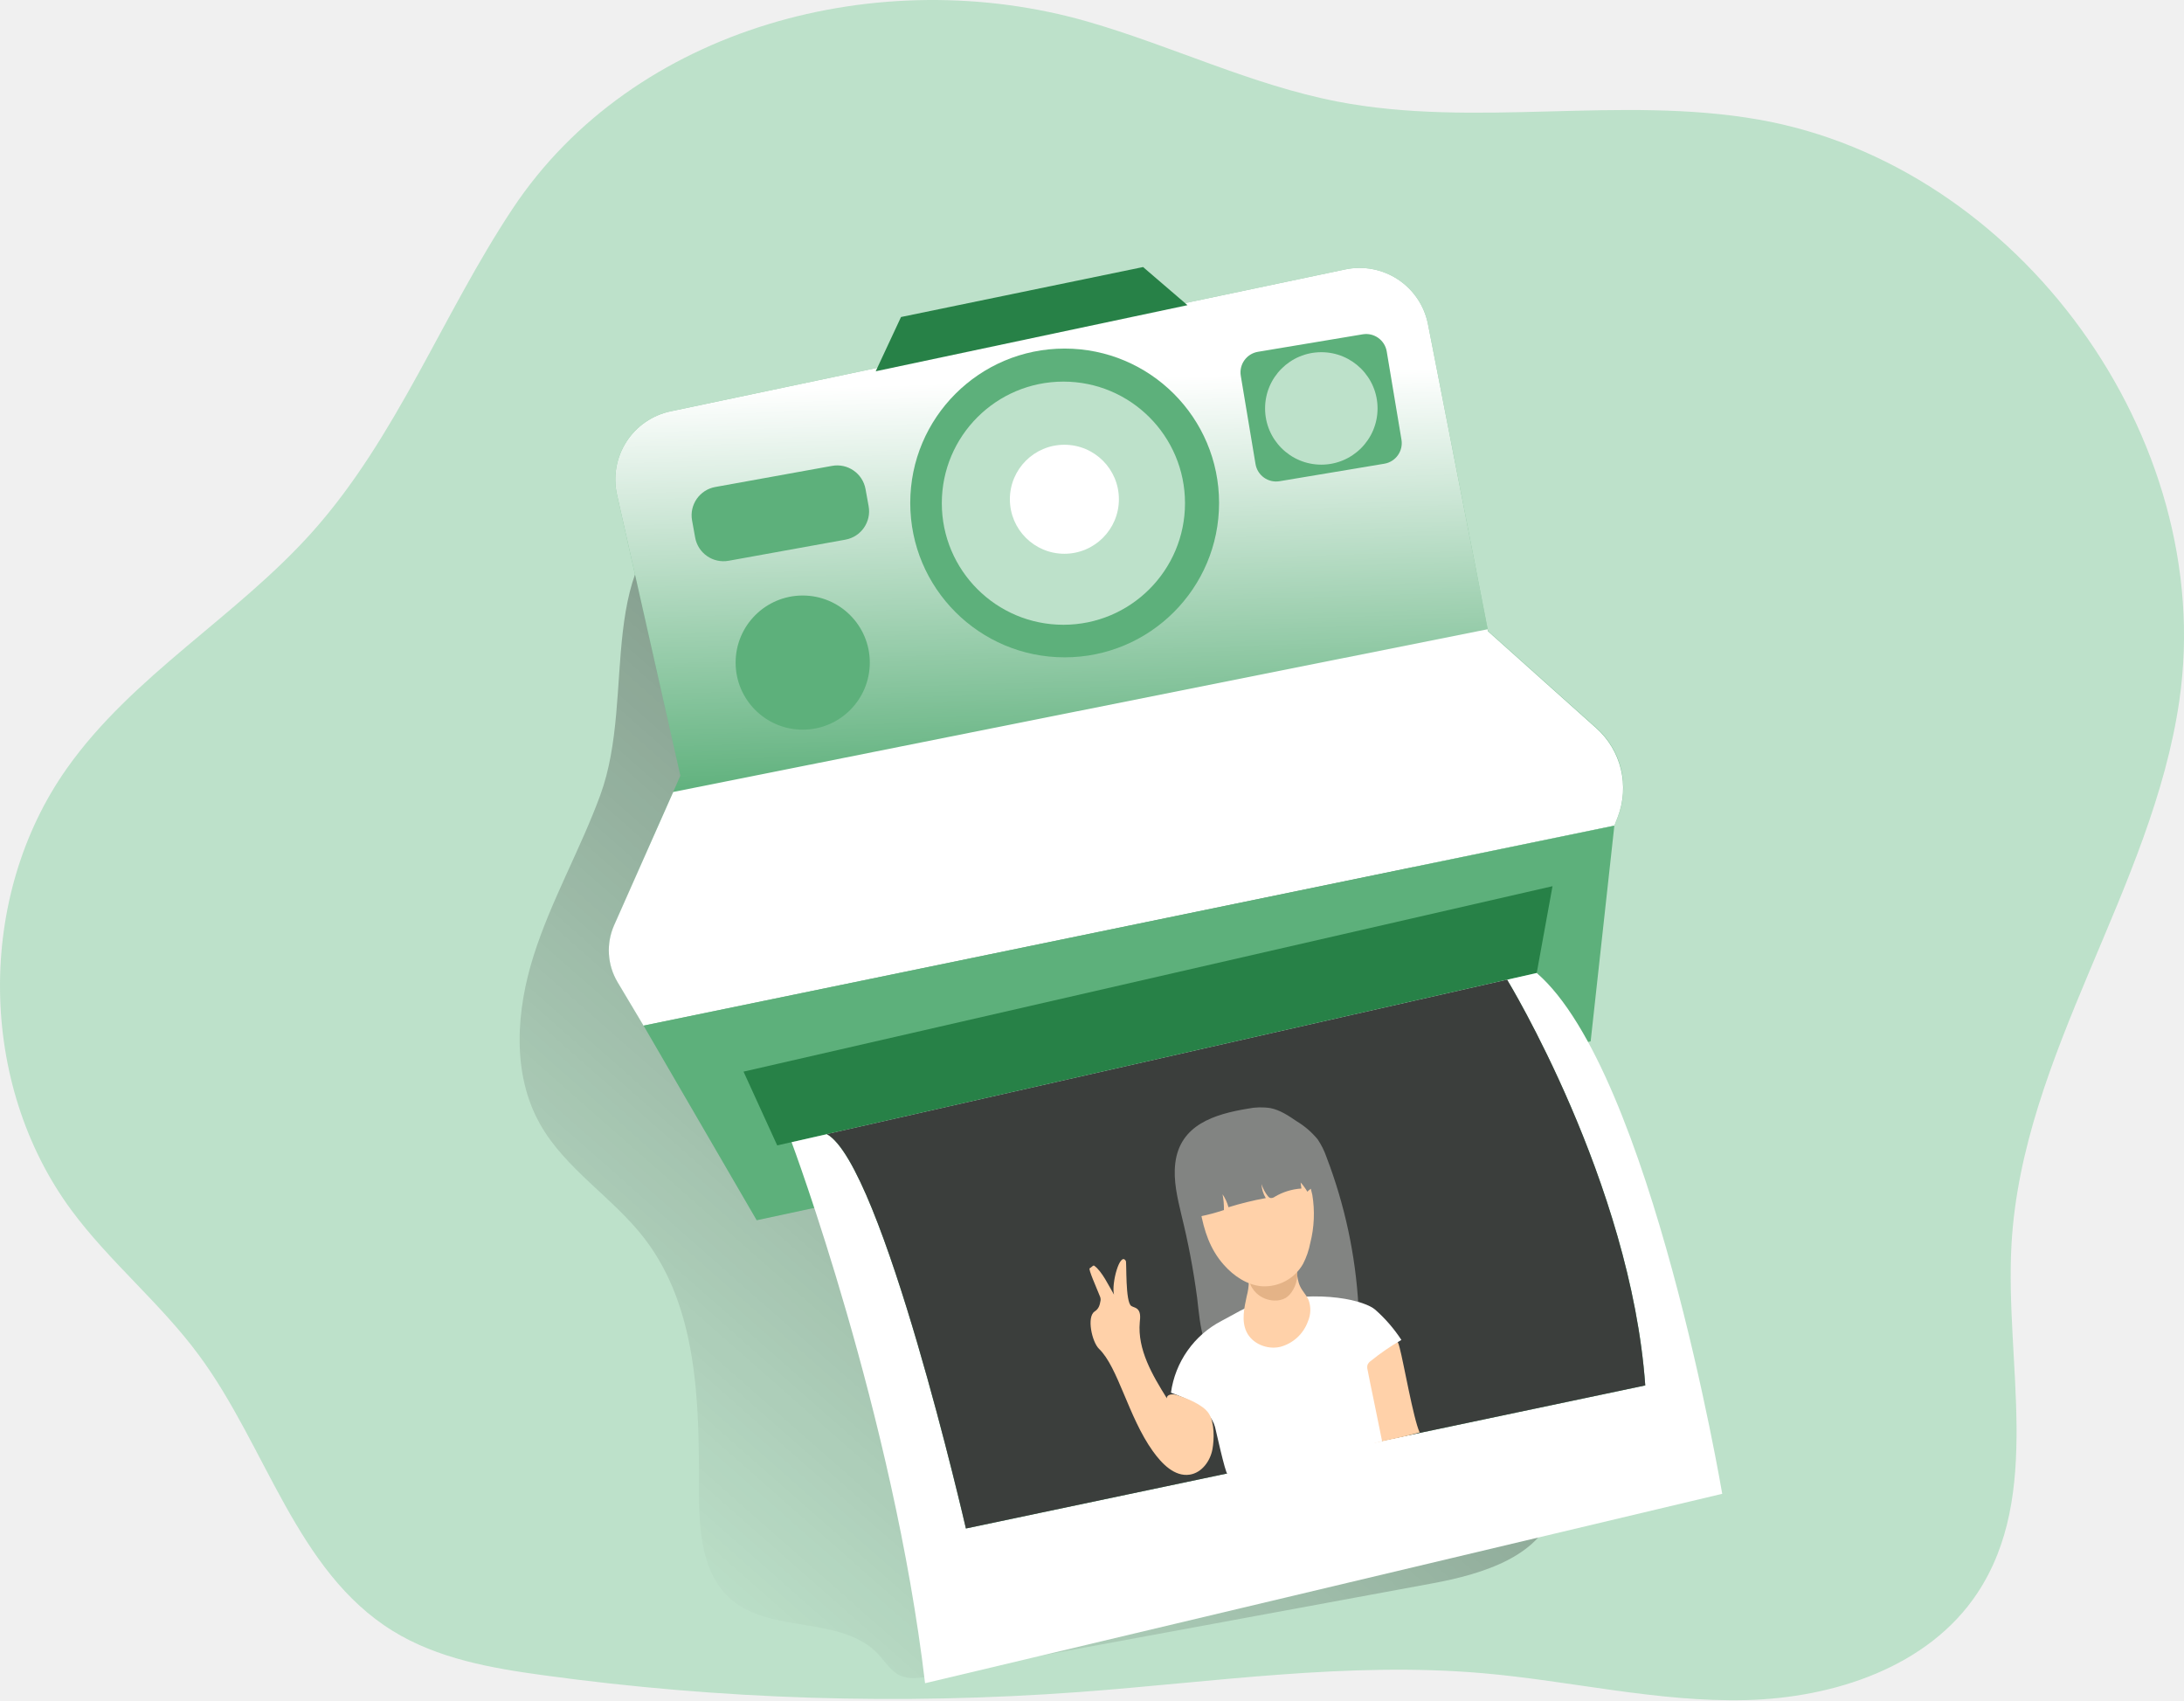
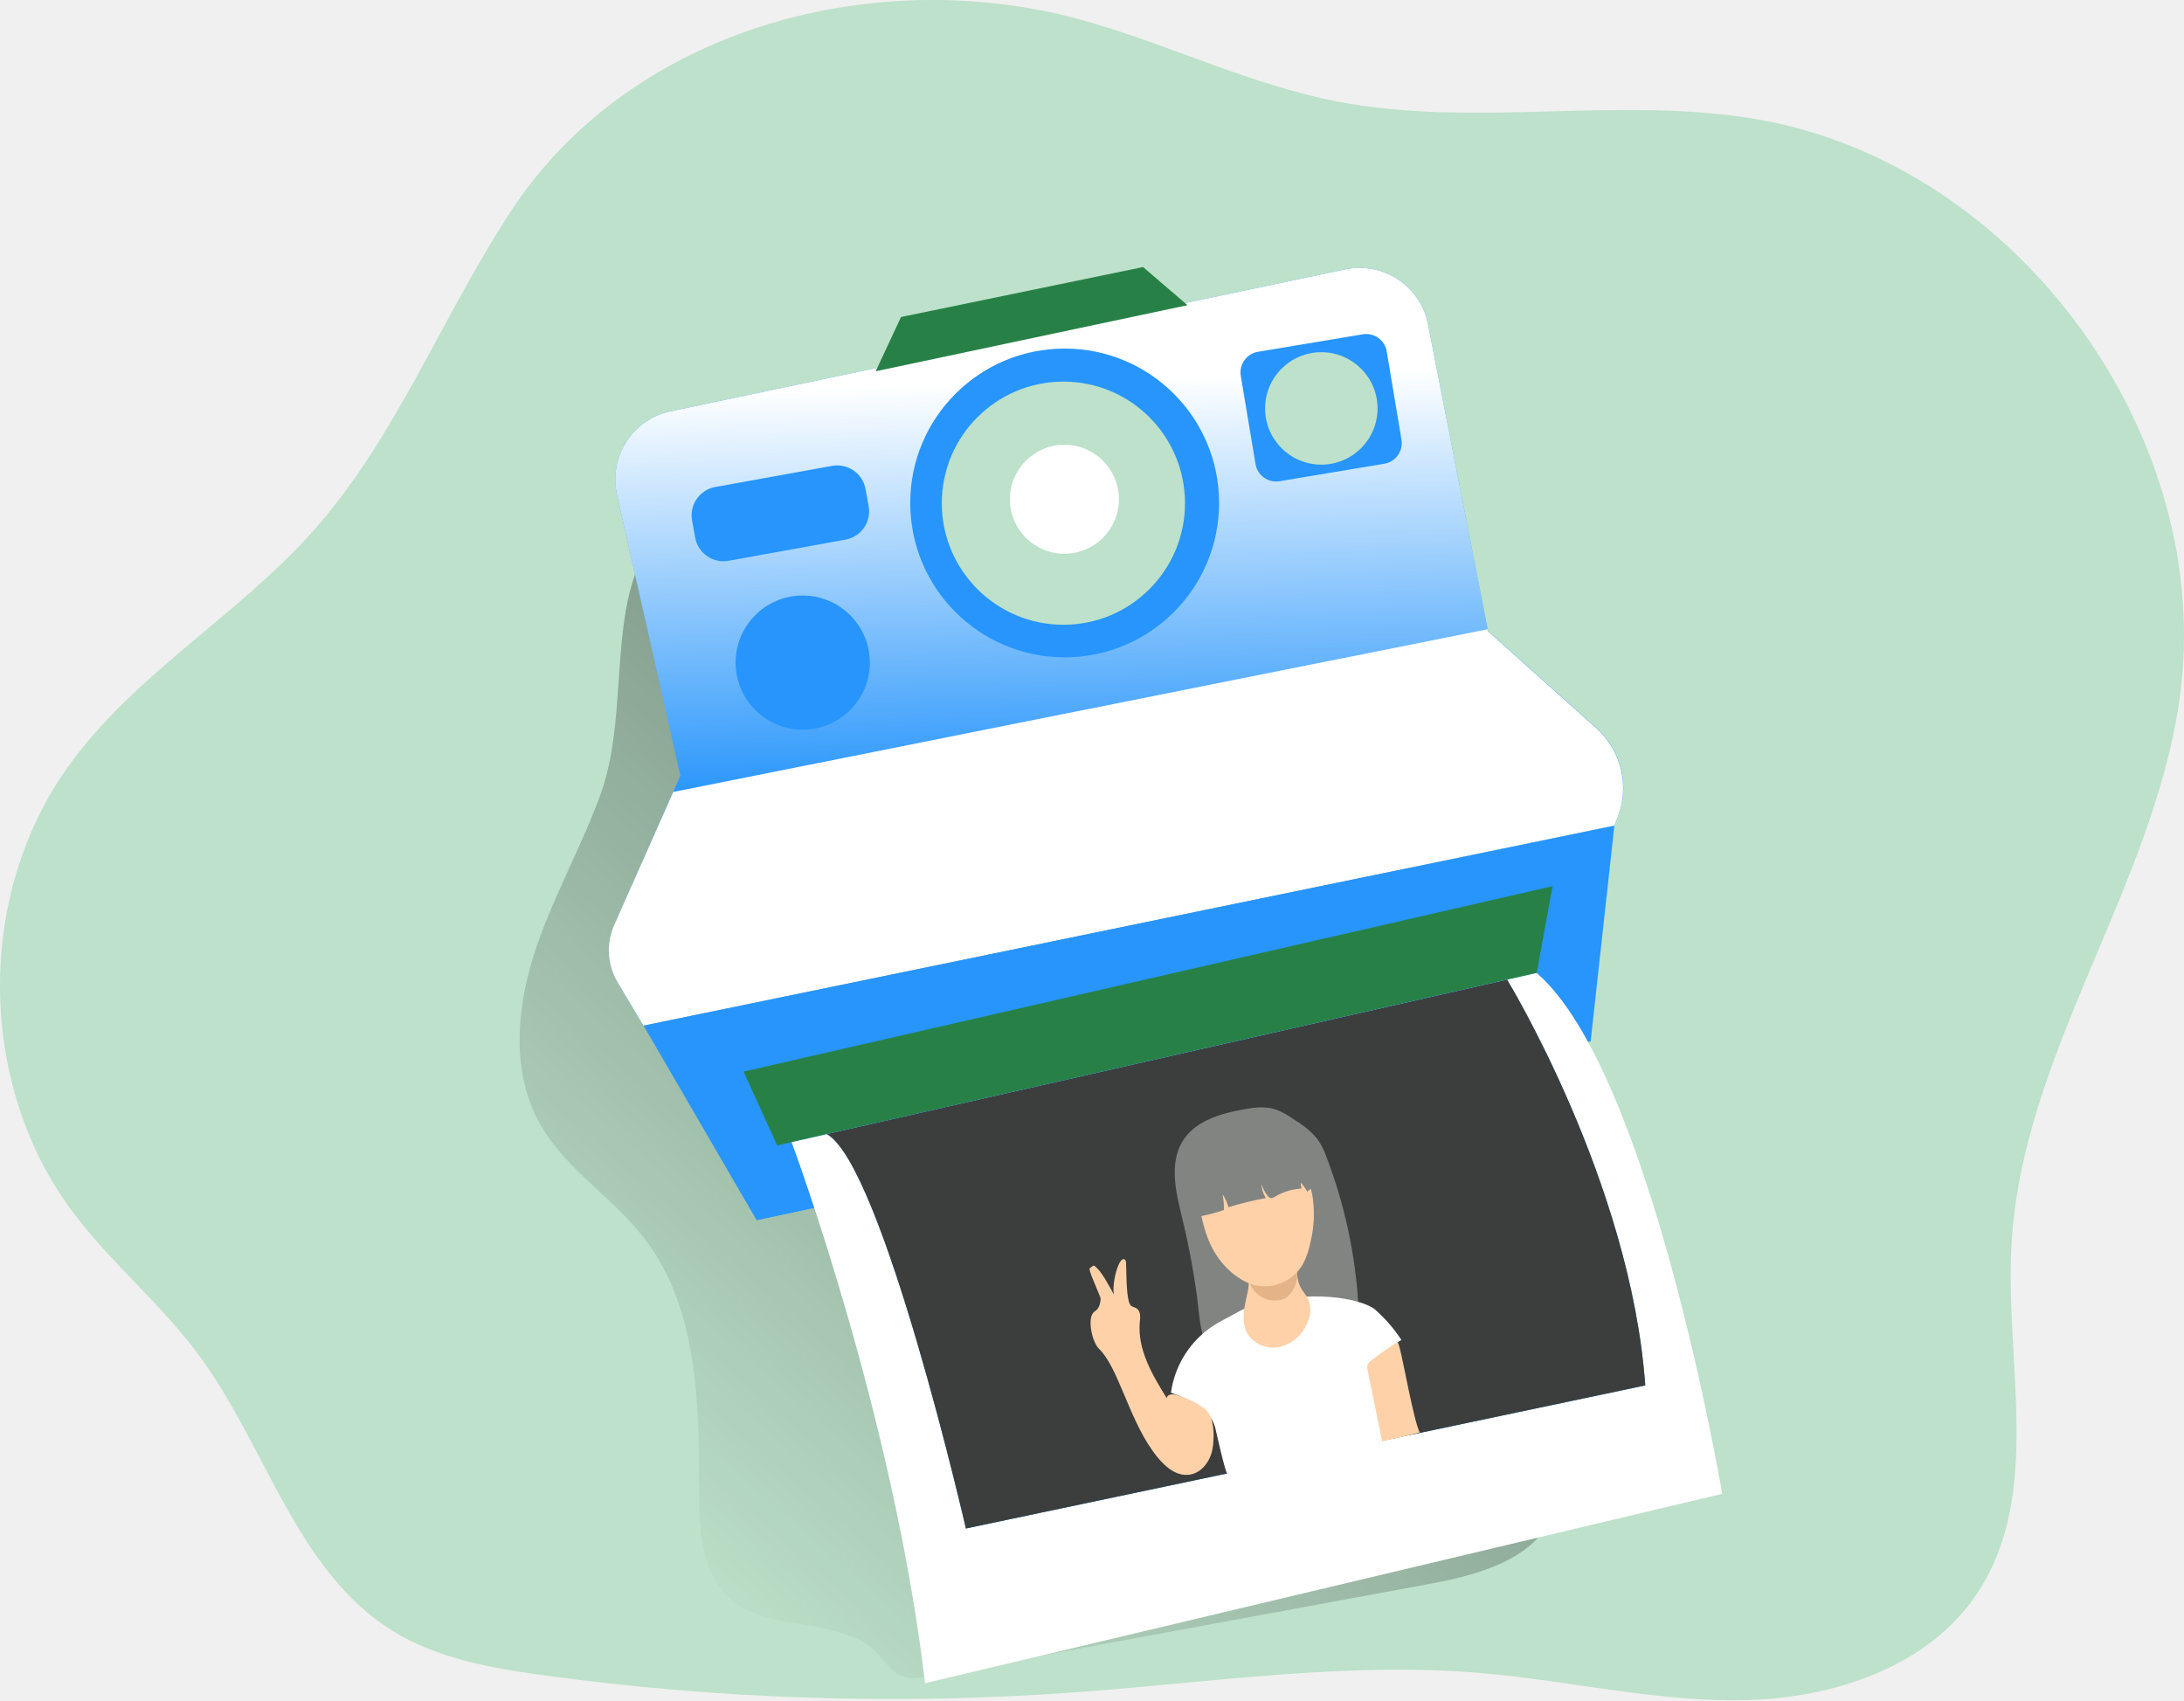
<svg xmlns="http://www.w3.org/2000/svg" width="325" height="253" viewBox="0 0 325 253" fill="none">
  <g clip-path="url(#clip0)">
    <path d="M76.27 31.073C65.848 46.783 59.093 64.98 46.552 79.066C35.247 91.756 19.73 100.481 9.928 114.371C-3.571 133.49 -3.274 161.275 10.639 180.097C16.33 187.788 23.912 193.936 29.602 201.658C39.646 215.225 44.065 233.784 58.432 242.676C65.121 246.817 73.112 248.224 80.906 249.283C107.294 252.899 133.988 253.736 160.551 251.78C180.568 250.302 200.62 247.24 220.617 248.97C233.708 250.105 246.662 253.298 259.804 252.975C272.945 252.652 286.954 248.032 294.228 237.088C304.01 222.371 298.35 202.848 299.328 185.206C300.907 156.862 320.279 132.25 324.319 104.168C329.914 65.232 300.443 24.587 261.69 17.793C241.048 14.177 219.583 19.084 199.011 15.11C186.243 12.634 174.383 6.829 161.892 3.228C131.034 -5.664 94.32 3.878 76.27 31.073Z" fill="#BDE1CA" />
    <path d="M89.33 118.314C86.369 126.384 82.036 133.949 79.428 142.14C76.82 150.33 76.133 159.706 80.336 167.216C84.109 173.959 91.192 178.165 95.903 184.288C103.793 194.546 104.056 208.547 104.01 221.483C104.01 227.455 104.333 234.238 108.898 238.081C114.952 243.125 125.298 240.396 130.686 246.151C131.73 247.266 132.553 248.673 133.935 249.313C135.317 249.954 136.866 249.686 138.334 249.414L213.186 235.6C220.753 234.208 229.793 231.434 231.427 223.935C232.108 220.803 231.225 217.565 230.353 214.478L217.085 167.67C214.276 157.754 211.451 147.758 210.643 137.485C210.094 130.469 210.492 123.363 209.433 116.418C208.257 109.029 205.489 101.984 201.32 95.77C197.152 89.557 191.682 84.323 185.289 80.433C176.36 75.077 166.019 72.596 155.763 70.785C138.959 67.824 119.406 66.579 103.748 74.694C87.968 82.859 94.844 103.275 89.33 118.314Z" fill="url(#paint0_linear)" />
-     <path d="M101.246 115.415L91.817 73.62C91.516 72.28 91.484 70.893 91.723 69.541C91.962 68.189 92.467 66.897 93.21 65.742C93.952 64.587 94.917 63.591 96.048 62.811C97.179 62.032 98.454 61.485 99.798 61.203L200.186 40.091C201.53 39.808 202.917 39.795 204.266 40.052C205.616 40.31 206.9 40.833 208.046 41.592C209.191 42.35 210.174 43.328 210.938 44.47C211.701 45.611 212.231 46.893 212.495 48.241L221.439 93.899L237.582 108.339C239.395 109.959 240.67 112.096 241.234 114.461C241.799 116.827 241.626 119.308 240.74 121.573L240.235 122.864L95.762 152.61L91.913 146.119C91.165 144.858 90.729 143.437 90.641 141.974C90.553 140.511 90.817 139.048 91.409 137.707L101.246 115.415Z" fill="#5DB07B" />
+     <path d="M101.246 115.415L91.817 73.62C91.516 72.28 91.484 70.893 91.723 69.541C91.962 68.189 92.467 66.897 93.21 65.742C93.952 64.587 94.917 63.591 96.048 62.811C97.179 62.032 98.454 61.485 99.798 61.203L200.186 40.091C201.53 39.808 202.917 39.795 204.266 40.052C205.616 40.31 206.9 40.833 208.046 41.592C209.191 42.35 210.174 43.328 210.938 44.47C211.701 45.611 212.231 46.893 212.495 48.241L221.439 93.899L237.582 108.339C239.395 109.959 240.67 112.096 241.234 114.461C241.799 116.827 241.626 119.308 240.74 121.573L240.235 122.864L95.762 152.61L91.913 146.119C91.165 144.858 90.729 143.437 90.641 141.974C90.553 140.511 90.817 139.048 91.409 137.707L101.246 115.415Z" fill="#2795FB" />
    <path d="M101.246 115.415L91.817 73.62C91.516 72.28 91.484 70.893 91.723 69.541C91.962 68.189 92.467 66.897 93.21 65.742C93.952 64.587 94.917 63.591 96.048 62.811C97.179 62.032 98.454 61.485 99.798 61.203L200.186 40.091C201.53 39.808 202.917 39.795 204.266 40.052C205.616 40.31 206.9 40.833 208.046 41.592C209.191 42.35 210.174 43.328 210.938 44.47C211.702 45.611 212.231 46.893 212.495 48.241L221.439 93.899L237.582 108.339C239.395 109.959 240.67 112.096 241.234 114.461C241.799 116.827 241.626 119.308 240.74 121.573L240.235 122.864L95.762 152.61L91.913 146.119C91.165 144.858 90.729 143.437 90.641 141.974C90.553 140.511 90.817 139.048 91.409 137.707L101.246 115.415Z" fill="url(#paint1_linear)" />
    <path d="M240.74 121.558L240.235 122.849L95.762 152.625L91.883 146.119C91.137 144.856 90.702 143.433 90.615 141.969C90.527 140.504 90.789 139.04 91.378 137.697L100.181 117.846L221.358 93.637L221.403 93.93L237.546 108.359C239.356 109.975 240.63 112.103 241.201 114.461C241.771 116.818 241.61 119.294 240.74 121.558Z" fill="url(#paint2_linear)" />
-     <path d="M112.601 181.575L95.767 152.61L240.23 122.864L236.704 154.955L112.601 181.575Z" fill="#5DB07B" />
+     <path d="M112.601 181.575L95.767 152.61L240.23 122.864L236.704 154.955L112.601 181.575Z" fill="#2795FB" />
    <path d="M112.601 181.575L95.767 152.61L240.23 122.864L236.704 154.955L112.601 181.575Z" fill="url(#paint3_linear)" />
-     <path d="M158.432 97.813C171.122 97.813 181.41 87.528 181.41 74.84C181.41 62.152 171.122 51.867 158.432 51.867C145.741 51.867 135.453 62.152 135.453 74.84C135.453 87.528 145.741 97.813 158.432 97.813Z" fill="#5DB07B" />
+     <path d="M158.432 97.813C171.122 97.813 181.41 87.528 181.41 74.84C181.41 62.152 171.122 51.867 158.432 51.867C145.741 51.867 135.453 62.152 135.453 74.84C135.453 87.528 145.741 97.813 158.432 97.813Z" fill="#2795FB" />
    <path d="M158.432 97.813C171.122 97.813 181.41 87.527 181.41 74.84C181.41 62.152 171.122 51.867 158.432 51.867C145.741 51.867 135.453 62.152 135.453 74.84C135.453 87.527 145.741 97.813 158.432 97.813Z" fill="url(#paint4_linear)" />
    <path d="M158.245 92.966C168.238 92.966 176.34 84.867 176.34 74.875C176.34 64.884 168.238 56.784 158.245 56.784C148.251 56.784 140.15 64.884 140.15 74.875C140.15 84.867 148.251 92.966 158.245 92.966Z" fill="#BDE1CA" />
    <path d="M158.391 82.4C162.871 82.4 166.503 78.769 166.503 74.29C166.503 69.811 162.871 66.18 158.391 66.18C153.911 66.18 150.279 69.811 150.279 74.29C150.279 78.769 153.911 82.4 158.391 82.4Z" fill="white" />
    <path d="M155.485 76.333C157.603 76.333 159.319 74.617 159.319 72.5C159.319 70.383 157.603 68.667 155.485 68.667C153.368 68.667 151.651 70.383 151.651 72.5C151.651 74.617 153.368 76.333 155.485 76.333Z" fill="url(#paint5_linear)" />
-     <path d="M119.452 108.576C124.965 108.576 129.435 104.107 129.435 98.594C129.435 93.082 124.965 88.614 119.452 88.614C113.938 88.614 109.468 93.082 109.468 98.594C109.468 104.107 113.938 108.576 119.452 108.576Z" fill="#5DB07B" />
-     <path d="M123.823 69.323L106.438 72.466C104.111 72.886 102.565 75.114 102.986 77.441L103.447 79.992C103.868 82.319 106.096 83.865 108.424 83.444L125.808 80.301C128.136 79.88 129.682 77.653 129.261 75.325L128.799 72.775C128.378 70.447 126.15 68.902 123.823 69.323Z" fill="#5DB07B" />
-     <path d="M202.783 49.746L187.194 52.348C185.501 52.631 184.358 54.232 184.641 55.924L186.833 69.052C187.116 70.745 188.717 71.888 190.41 71.605L205.999 69.002C207.692 68.72 208.835 67.119 208.552 65.426L206.36 52.298C206.077 50.606 204.476 49.463 202.783 49.746Z" fill="#5DB07B" />
+     <path d="M119.452 108.576C124.965 108.576 129.435 104.107 129.435 98.594C129.435 93.082 124.965 88.614 119.452 88.614C113.938 88.614 109.468 93.082 109.468 98.594C109.468 104.107 113.938 108.576 119.452 108.576Z" fill="#2795FB" />
+     <path d="M123.823 69.323L106.438 72.466C104.111 72.886 102.565 75.114 102.986 77.441L103.447 79.992C103.868 82.319 106.096 83.865 108.424 83.444L125.808 80.301C128.136 79.88 129.682 77.653 129.261 75.325L128.799 72.775C128.378 70.447 126.15 68.902 123.823 69.323Z" fill="#2795FB" />
+     <path d="M202.783 49.746L187.194 52.348C185.501 52.631 184.358 54.232 184.641 55.924L186.833 69.052C187.116 70.745 188.717 71.888 190.41 71.605L205.999 69.002C207.692 68.72 208.835 67.119 208.552 65.426L206.36 52.298C206.077 50.606 204.476 49.463 202.783 49.746Z" fill="#2795FB" />
    <path d="M196.624 69.141C201.246 69.141 204.993 65.395 204.993 60.774C204.993 56.153 201.246 52.407 196.624 52.407C192.002 52.407 188.255 56.153 188.255 60.774C188.255 65.395 192.002 69.141 196.624 69.141Z" fill="#BDE1CA" />
    <path d="M203.869 86.752C207.084 86.752 209.69 84.147 209.69 80.932C209.69 77.718 207.084 75.112 203.869 75.112C200.653 75.112 198.047 77.718 198.047 80.932C198.047 84.147 200.653 86.752 203.869 86.752Z" fill="url(#paint6_linear)" />
    <path d="M130.313 55.246L134.081 47.172L170.1 39.737L176.708 45.411L130.313 55.246Z" fill="#278147" />
    <path d="M91.903 146.119L240.427 114.249L240.23 122.864L95.767 152.61L91.903 146.119Z" fill="url(#paint7_linear)" />
    <path d="M110.644 159.459L231.029 131.866L228.678 144.783L115.657 170.436L110.644 159.459Z" fill="#278147" />
    <path d="M117.797 169.959C117.797 169.959 132.956 210.539 137.658 250.463L256.282 222.28C256.282 222.28 245.688 159.459 228.678 144.782L117.797 169.959Z" fill="white" />
-     <path d="M224.267 145.776C224.267 145.776 242.667 175.922 244.831 206.151L143.737 227.44C143.737 227.44 131.325 173.383 123.052 168.756L224.267 145.776Z" fill="#5DB07B" />
+     <path d="M224.267 145.776C224.267 145.776 242.667 175.922 244.831 206.151L143.737 227.44C143.737 227.44 131.325 173.383 123.052 168.756L224.267 145.776Z" fill="#2795FB" />
    <path d="M224.273 145.781C224.273 145.781 242.667 175.922 244.831 206.151L143.736 227.44C143.736 227.44 131.323 173.386 123.05 168.758L224.273 145.781Z" fill="#3B3E3C" />
    <path d="M211.254 213.142C208.999 213.802 206.86 214.186 204.565 214.7C204.312 212.895 203.177 204.85 202.925 203.045C202.819 202.278 202.733 201.416 203.203 200.805C203.502 200.468 203.882 200.213 204.307 200.064C205.212 199.613 206.195 199.339 207.203 199.257C207.995 199.257 208.111 199.933 208.288 200.578C208.852 202.666 210.336 211.17 211.254 213.142Z" fill="#FFD1A9" />
    <path d="M174.892 173.091C174.584 175.653 175.205 178.226 175.795 180.737C176.805 184.806 177.588 188.928 178.141 193.084C178.408 195.323 178.565 197.623 179.306 199.731C180.048 201.839 181.47 203.872 183.559 204.729C185.037 205.334 186.692 205.304 188.276 205.132C189.883 204.944 191.48 204.67 193.058 204.31C194.776 204 196.447 203.466 198.027 202.722C199.619 201.968 200.898 200.681 201.644 199.085C202.269 197.603 202.244 195.933 202.148 194.324C201.716 186.742 200.113 179.271 197.396 172.178C197.076 171.246 196.635 170.359 196.085 169.541C195.199 168.465 194.136 167.549 192.942 166.832C191.741 166.015 190.5 165.183 189.078 164.891C187.947 164.713 186.794 164.741 185.672 164.971C180.734 165.788 175.578 167.362 174.892 173.091Z" fill="#828482" />
    <path d="M174.892 173.091C174.584 175.653 175.205 178.226 175.795 180.737C176.805 184.806 177.588 188.928 178.141 193.084C178.408 195.323 178.565 197.623 179.306 199.731C180.048 201.839 181.47 203.872 183.559 204.729C185.037 205.334 186.692 205.304 188.276 205.132C189.883 204.944 191.48 204.67 193.058 204.31C194.776 204 196.447 203.466 198.027 202.722C199.619 201.968 200.898 200.681 201.644 199.085C202.269 197.603 202.244 195.933 202.148 194.324C201.716 186.742 200.113 179.271 197.396 172.178C197.076 171.246 196.635 170.359 196.085 169.541C195.199 168.465 194.136 167.549 192.942 166.832C191.741 166.015 190.5 165.183 189.078 164.891C187.947 164.713 186.794 164.741 185.672 164.971C180.734 165.788 175.578 167.362 174.892 173.091Z" fill="url(#paint8_linear)" />
    <path d="M198.168 186.346L197.891 187.521C197.519 186.653 197.276 185.736 197.169 184.797L196.614 181.353C196.434 179.837 196.066 178.35 195.52 176.925C194.962 175.489 193.895 174.31 192.523 173.611C190.737 172.809 188.664 173.203 186.757 173.611C184.992 174.004 183.105 174.484 181.919 175.85C181.311 176.641 180.844 177.532 180.542 178.483C180.105 179.454 179.83 180.49 179.73 181.549C179.729 182.271 179.812 182.99 179.977 183.693C180.704 187.309 181.682 190.94 181.45 194.617C181.296 195.824 181.247 197.043 181.304 198.258C181.303 198.363 181.323 198.467 181.363 198.564C181.403 198.661 181.462 198.749 181.536 198.823C181.686 198.919 181.863 198.963 182.04 198.949C183.467 198.967 184.894 198.901 186.313 198.753L193.931 198.127C194.79 198.101 195.641 197.943 196.453 197.658C196.998 197.436 197.492 197.098 198.042 196.872C199.833 196.125 200.635 194.91 199.929 193.033C199.17 190.853 198.581 188.617 198.168 186.346Z" fill="#828482" />
    <path d="M181.768 196.553C179.753 197.604 178.02 199.121 176.712 200.979C175.404 202.836 174.56 204.98 174.251 207.23C176.955 208.239 180.002 209.566 180.809 212.329C180.905 212.672 182.323 219.183 182.656 219.33C182.855 219.388 183.067 219.388 183.266 219.33C190.803 218.028 198.271 216.403 205.669 214.453C205.387 212.94 203.778 205.294 203.495 203.771C203.442 203.552 203.442 203.324 203.495 203.105C203.6 202.858 203.776 202.648 204 202.5C205.428 201.342 206.946 200.3 208.54 199.383C207.448 197.71 206.135 196.193 204.635 194.874C203.243 193.648 196.907 191.732 187.569 193.865C185.41 194.365 183.695 195.57 181.768 196.553Z" fill="white" />
    <path d="M185.526 192.862C185.148 194.632 184.714 196.549 185.496 198.183C186.338 199.948 188.548 200.851 190.46 200.427C191.415 200.182 192.296 199.706 193.024 199.041C193.752 198.376 194.306 197.543 194.637 196.614C195.076 195.599 195.105 194.453 194.718 193.417C194.4 192.711 193.825 192.146 193.487 191.45C192.775 190.002 193.164 188.151 192.266 186.81C191.539 185.72 190.142 185.297 188.835 185.211C188.051 185.139 187.263 185.284 186.555 185.63C185.269 186.346 185.269 187.385 185.617 188.58C185.943 189.993 185.911 191.464 185.526 192.862Z" fill="#FFD1A9" />
    <path d="M186.964 192.423C187.685 193.097 188.626 193.487 189.612 193.523C190.21 193.559 190.806 193.422 191.328 193.129C191.669 192.906 191.964 192.618 192.195 192.282C192.571 191.751 192.832 191.147 192.961 190.51C193.091 189.873 193.086 189.215 192.947 188.58C192.874 188.138 192.649 187.735 192.311 187.44C192.033 187.259 191.714 187.15 191.383 187.122C190.502 187.023 189.61 187.122 188.772 187.411C187.934 187.701 187.172 188.174 186.54 188.797C185.41 189.886 185.905 191.404 186.964 192.423Z" fill="#E4B387" />
    <path d="M182.146 188.242C183.619 189.896 185.572 191.202 187.736 191.394C188.973 191.477 190.208 191.208 191.299 190.62C192.391 190.033 193.294 189.149 193.905 188.07C194.41 187.092 194.772 186.045 194.98 184.964C195.575 182.625 195.68 180.188 195.287 177.807C194.818 175.447 193.547 173.182 191.554 171.942C190.087 171.084 188.399 170.677 186.702 170.771C184.448 170.779 182.27 171.587 180.557 173.051C179.531 173.987 178.792 175.196 178.428 176.536C178.07 177.888 178.393 178.826 178.625 180.112C179.185 183.178 180.053 185.892 182.146 188.242Z" fill="#FFD1A9" />
    <path d="M177.641 180.581C177.655 180.715 177.71 180.842 177.798 180.944C177.892 181.01 178.001 181.052 178.115 181.067C178.229 181.082 178.345 181.069 178.454 181.03C179.7 180.784 180.928 180.458 182.131 180.051C182.148 179.266 182.08 178.482 181.929 177.711C182.326 178.301 182.624 178.952 182.812 179.638C184.633 179.072 186.486 178.617 188.361 178.276C187.974 177.646 187.755 176.927 187.726 176.188C187.925 176.846 188.249 177.458 188.679 177.994C188.762 178.108 188.873 178.198 189.002 178.256C189.127 178.277 189.255 178.271 189.378 178.239C189.5 178.207 189.615 178.149 189.713 178.069C190.915 177.357 192.269 176.941 193.663 176.854L193.542 175.951C193.924 176.375 194.262 176.836 194.551 177.328C194.763 177.092 195.021 176.9 195.309 176.766C195.596 176.632 195.908 176.557 196.226 176.546L195.045 173.576C194.846 172.82 194.466 172.123 193.939 171.545C193.412 170.967 192.753 170.525 192.019 170.257C191.077 169.737 190.082 169.318 189.052 169.006C187.285 168.576 185.429 168.701 183.735 169.364C182.052 170.035 180.531 171.058 179.276 172.365C178.795 172.815 178.405 173.353 178.126 173.949C177.868 174.554 177.979 175.134 177.863 175.749C177.52 177.404 177.278 178.897 177.641 180.581Z" fill="#828482" />
    <path d="M177.641 180.581C177.655 180.715 177.71 180.842 177.798 180.944C177.892 181.01 178.001 181.052 178.115 181.067C178.229 181.082 178.345 181.069 178.454 181.03C179.7 180.784 180.928 180.458 182.131 180.051C182.148 179.266 182.08 178.482 181.929 177.711C182.326 178.301 182.624 178.952 182.812 179.638C184.633 179.072 186.486 178.617 188.361 178.276C187.974 177.646 187.755 176.927 187.726 176.188C187.925 176.846 188.249 177.458 188.679 177.994C188.762 178.108 188.873 178.198 189.002 178.256C189.127 178.277 189.255 178.271 189.378 178.239C189.5 178.207 189.615 178.149 189.713 178.069C190.915 177.357 192.269 176.941 193.663 176.854L193.542 175.951C193.924 176.375 194.262 176.836 194.551 177.328C194.763 177.092 195.021 176.9 195.309 176.766C195.596 176.632 195.908 176.557 196.226 176.546L195.045 173.576C194.846 172.82 194.466 172.123 193.939 171.545C193.412 170.967 192.753 170.525 192.019 170.257C191.077 169.737 190.082 169.318 189.052 169.006C187.285 168.576 185.429 168.701 183.735 169.364C182.052 170.035 180.531 171.058 179.276 172.365C178.795 172.815 178.405 173.353 178.126 173.949C177.868 174.554 177.979 175.134 177.863 175.749C177.52 177.404 177.278 178.897 177.641 180.581Z" fill="url(#paint9_linear)" />
    <path d="M180.421 215.663C180.093 217.423 178.832 219.143 177.061 219.426C174.791 219.784 172.884 217.797 171.547 215.925C167.9 210.832 166.387 203.428 163.537 200.699C162.497 199.691 161.675 195.948 162.891 195.151C163.506 194.748 163.648 194.244 163.774 193.517C163.801 193.3 163.766 193.08 163.673 192.882C163.128 191.51 161.917 188.822 162.159 188.721C162.402 188.62 162.664 188.217 162.83 188.338C164.006 189.175 165.03 191.404 165.776 192.64C165.358 191.006 166.664 186.174 167.532 187.622C167.678 187.859 167.436 193.759 168.349 194.329C168.612 194.491 168.934 194.541 169.187 194.728C169.762 195.156 169.691 196.014 169.61 196.745C169.247 200.81 171.477 204.603 173.646 208.078C173.591 207.478 174.494 207.372 175.069 207.573C176.516 208.032 178.978 208.976 179.866 210.307C180.754 211.638 180.693 214.206 180.421 215.663Z" fill="#FFD1A9" />
  </g>
  <defs>
    <linearGradient id="paint0_linear" x1="93.825" y1="232.962" x2="366.613" y2="-76.653" gradientUnits="userSpaceOnUse">
      <stop stop-color="#010101" stop-opacity="0" />
      <stop offset="0.95" stop-color="#010101" />
    </linearGradient>
    <linearGradient id="paint1_linear" x1="165.716" y1="117.008" x2="163.76" y2="53.209" gradientUnits="userSpaceOnUse">
      <stop stop-color="white" stop-opacity="0" />
      <stop offset="0.95" stop-color="white" />
    </linearGradient>
    <linearGradient id="paint2_linear" x1="61255.1" y1="16472.9" x2="40665" y2="-3285.24" gradientUnits="userSpaceOnUse">
      <stop stop-color="white" stop-opacity="0" />
      <stop offset="0.95" stop-color="white" />
    </linearGradient>
    <linearGradient id="paint3_linear" x1="47836.4" y1="12447.5" x2="47975.5" y2="20933.9" gradientUnits="userSpaceOnUse">
      <stop stop-color="#010101" stop-opacity="0" />
      <stop offset="0.95" stop-color="#010101" />
    </linearGradient>
    <linearGradient id="paint4_linear" x1="12475.2" y1="6869.78" x2="16661.9" y2="6869.78" gradientUnits="userSpaceOnUse">
      <stop stop-color="#010101" stop-opacity="0" />
      <stop offset="0.95" stop-color="#010101" />
    </linearGradient>
    <linearGradient id="paint5_linear" x1="2475.08" y1="1092.78" x2="2596.03" y2="1328.99" gradientUnits="userSpaceOnUse">
      <stop stop-color="white" stop-opacity="0" />
      <stop offset="0.95" stop-color="white" />
    </linearGradient>
    <linearGradient id="paint6_linear" x1="4768.98" y1="1943.03" x2="5037.7" y2="1943.03" gradientUnits="userSpaceOnUse">
      <stop stop-color="#010101" stop-opacity="0" />
      <stop offset="0.95" stop-color="#010101" />
    </linearGradient>
    <linearGradient id="paint7_linear" x1="27150" y1="10262.9" x2="70876.9" y2="10262.9" gradientUnits="userSpaceOnUse">
      <stop stop-color="white" stop-opacity="0" />
      <stop offset="0.95" stop-color="white" />
    </linearGradient>
    <linearGradient id="paint8_linear" x1="10081.5" y1="15218" x2="11568.5" y2="15218" gradientUnits="userSpaceOnUse">
      <stop stop-color="#010101" stop-opacity="0" />
      <stop offset="0.95" stop-color="#010101" />
    </linearGradient>
    <linearGradient id="paint9_linear" x1="7063.26" y1="4503.95" x2="7760.18" y2="4503.95" gradientUnits="userSpaceOnUse">
      <stop stop-color="#010101" stop-opacity="0" />
      <stop offset="0.95" stop-color="#010101" />
    </linearGradient>
    <clipPath id="clip0">
      <rect width="325" height="253" fill="white" />
    </clipPath>
  </defs>
</svg>
